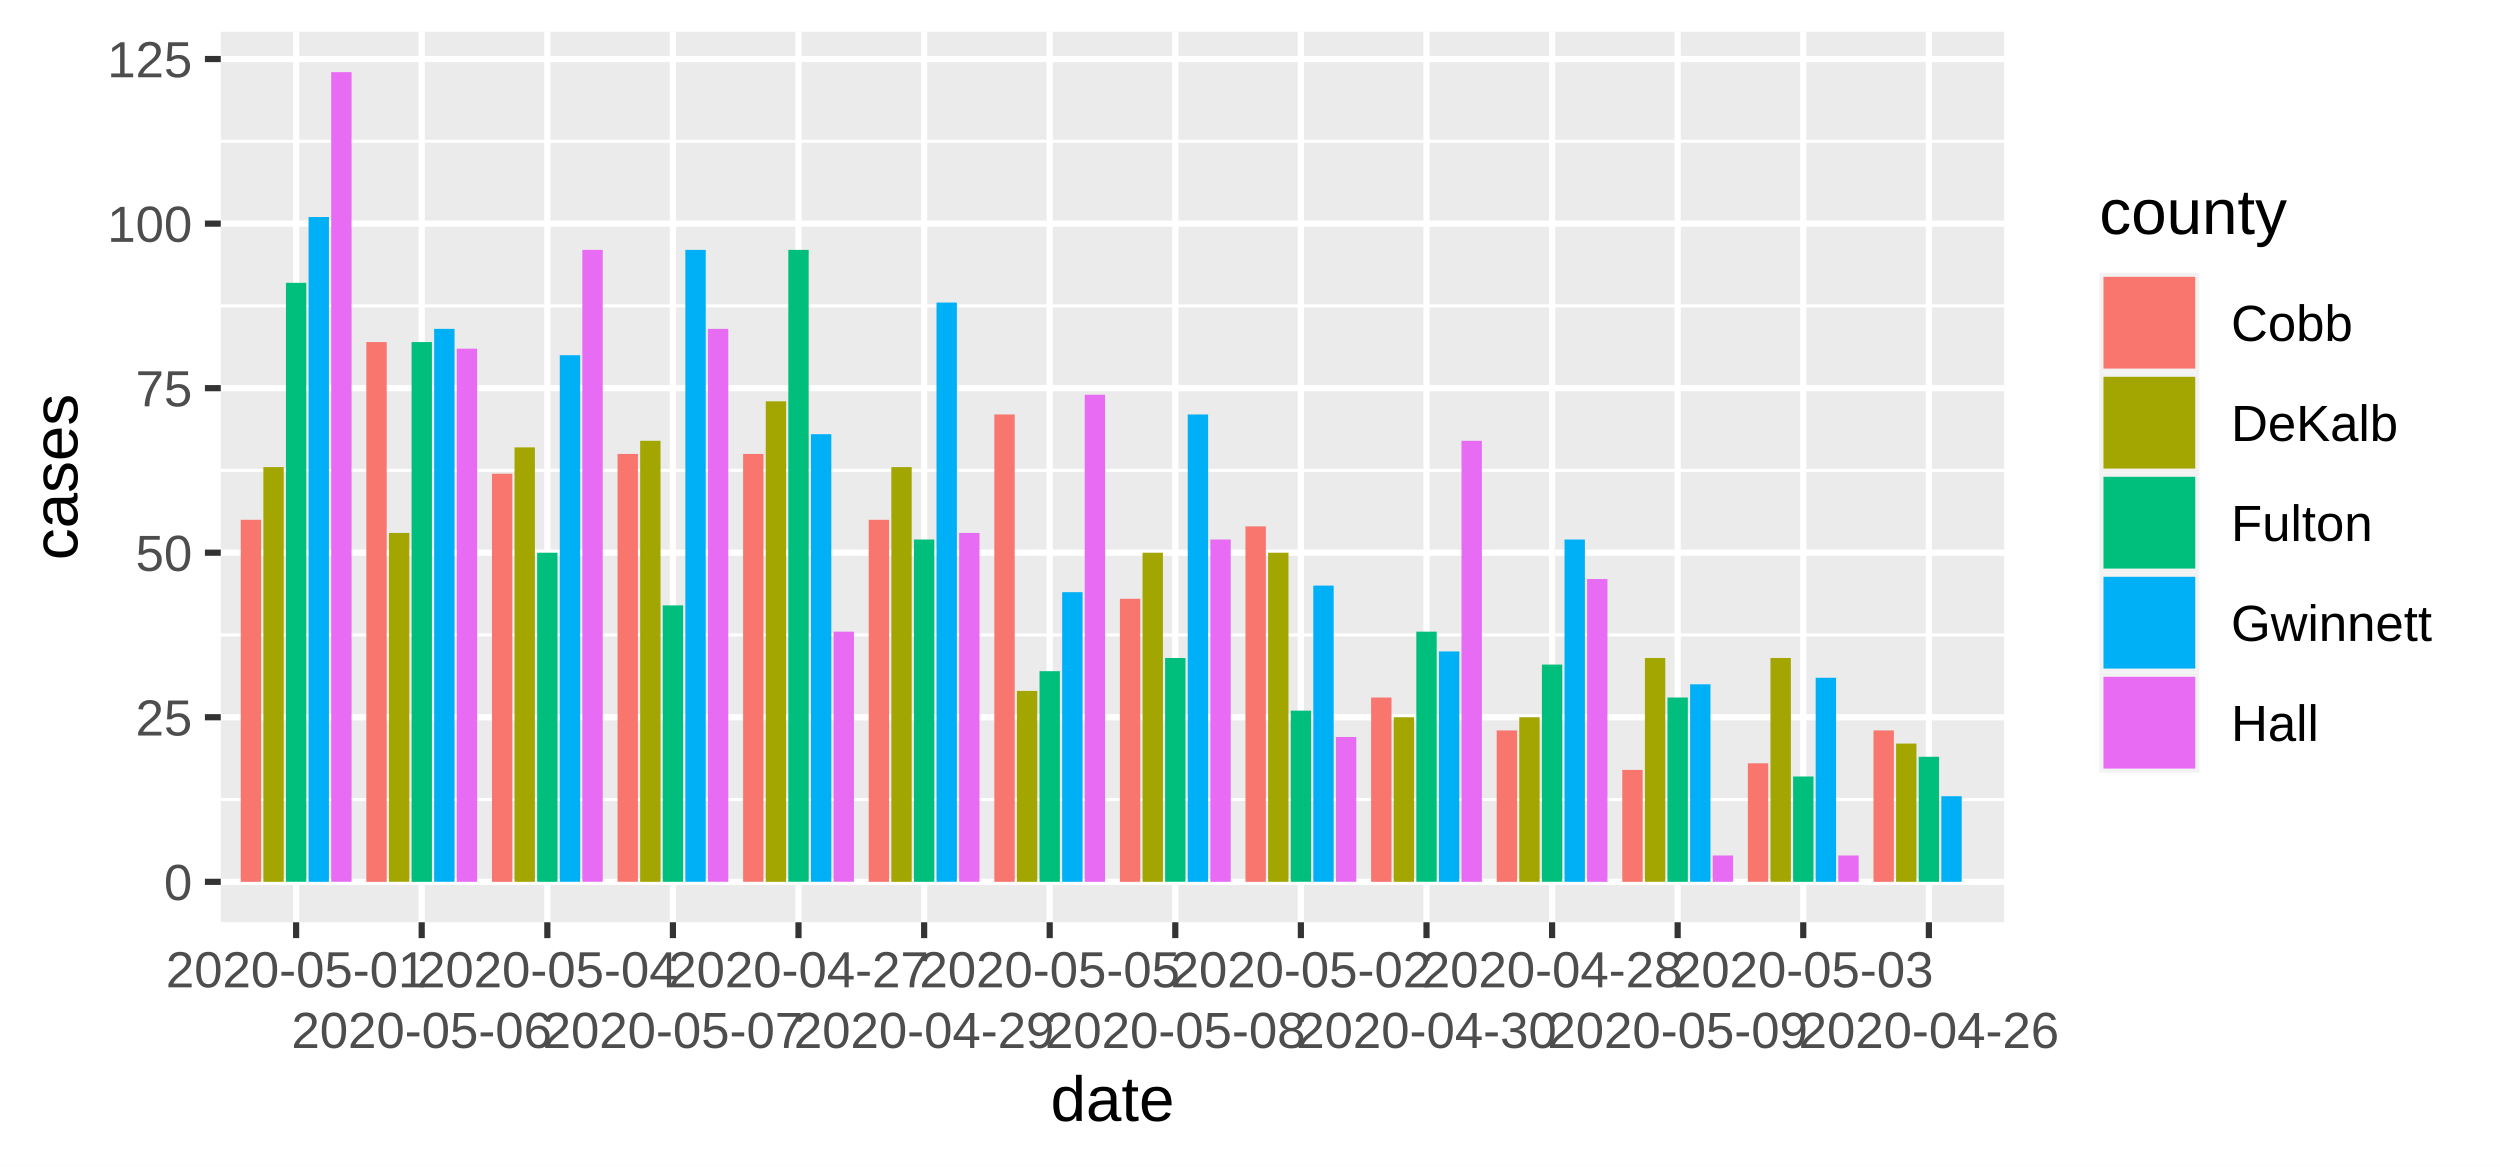
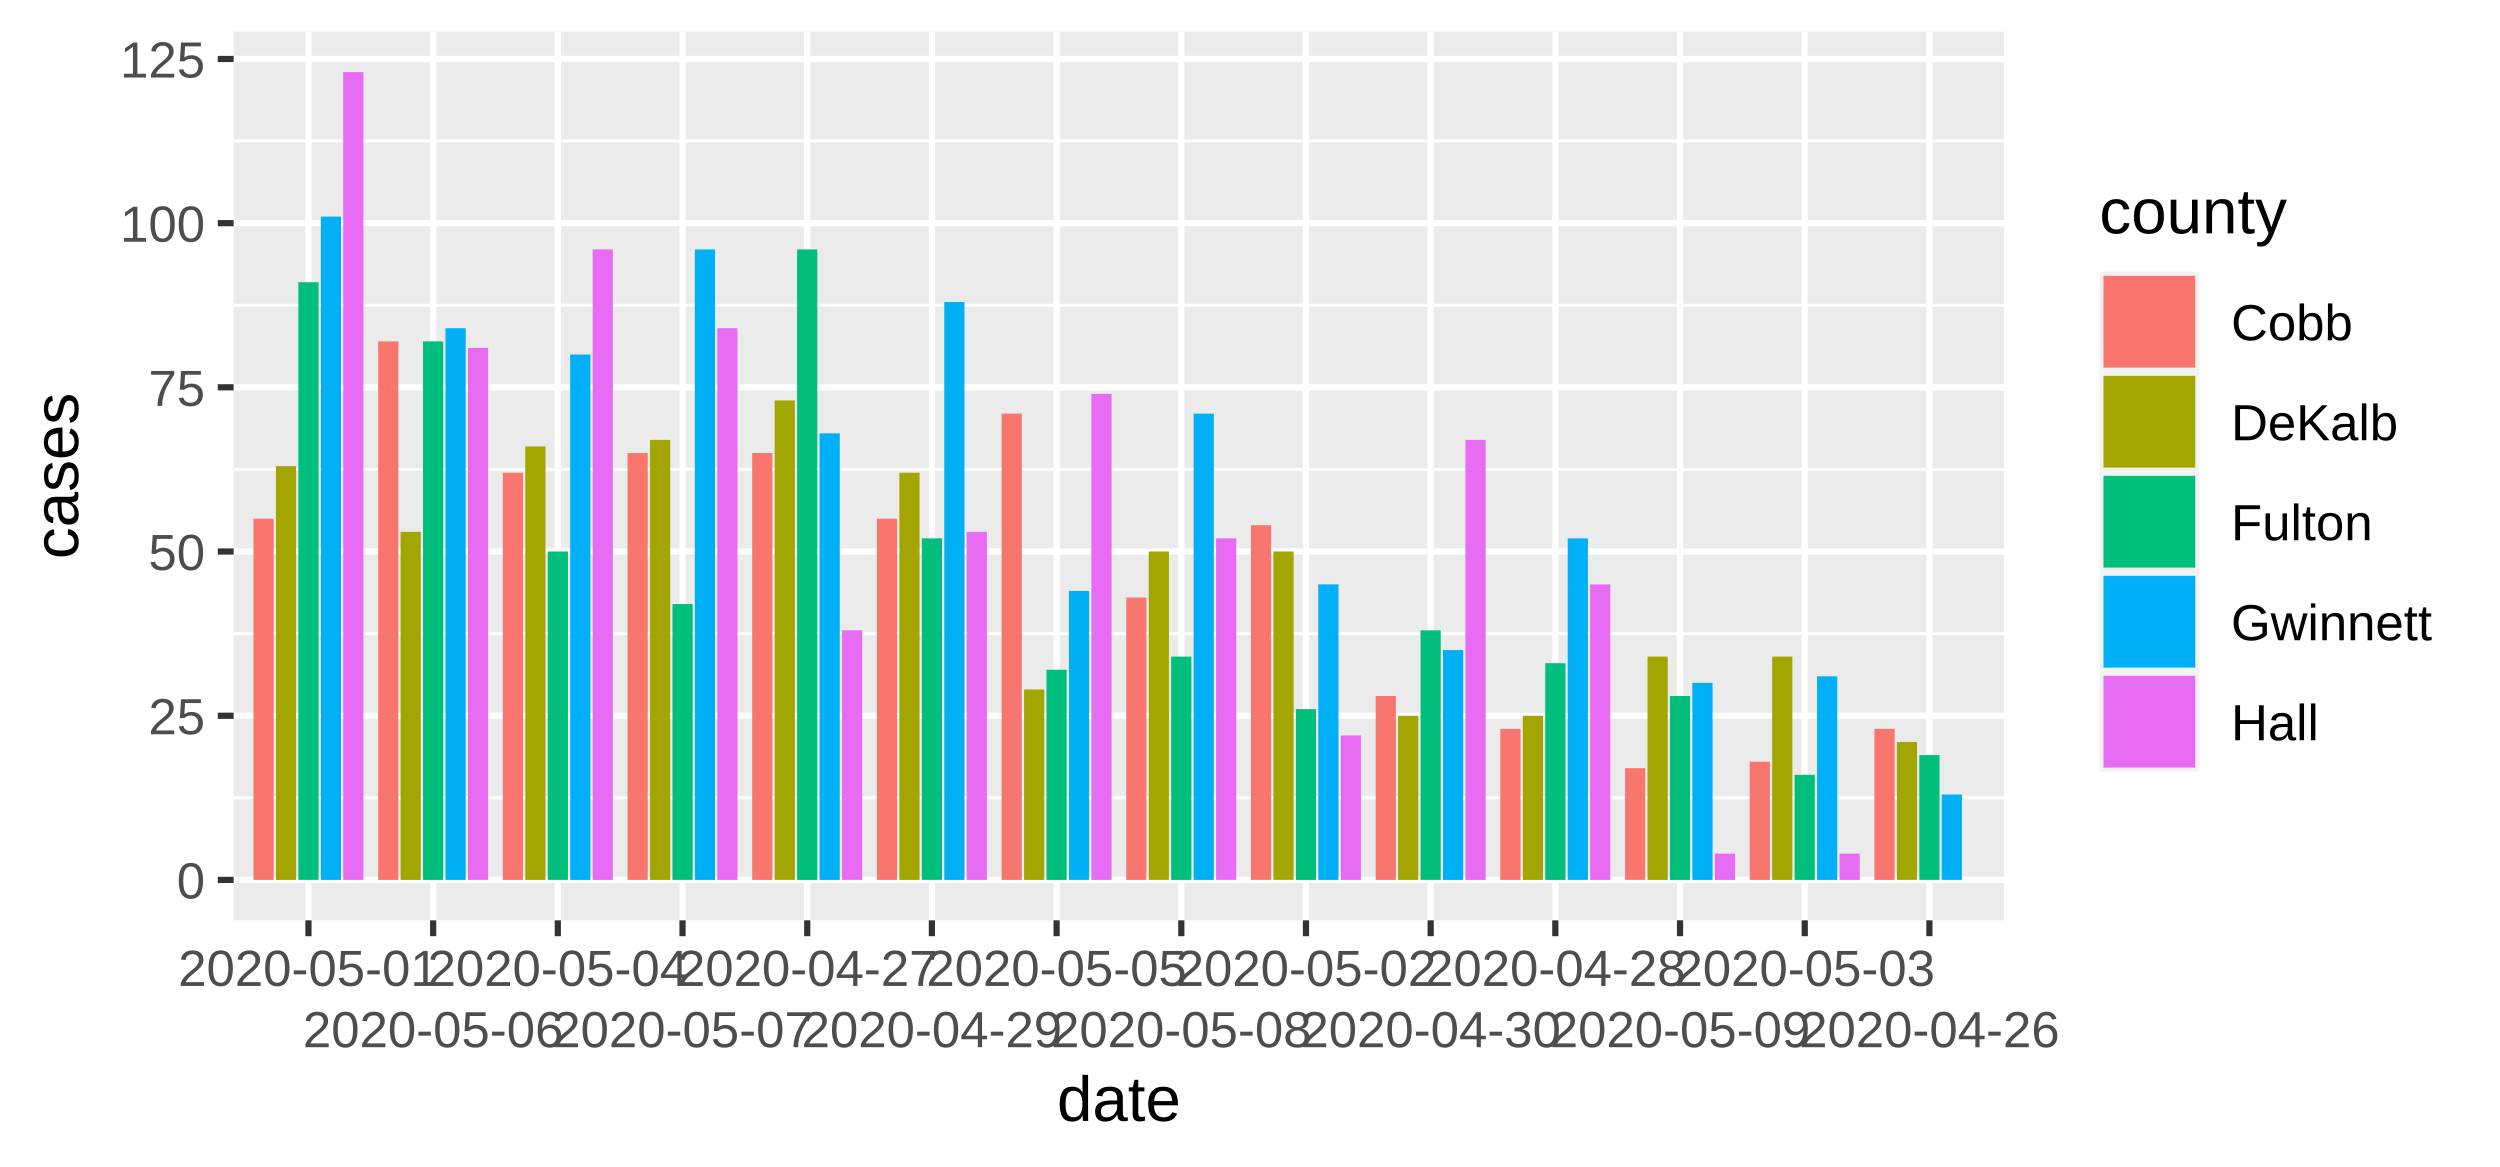
<svg xmlns="http://www.w3.org/2000/svg" class="svglite" width="432.00pt" height="201.60pt" viewBox="0 0 432.00 201.60">
  <defs>
    <style type="text/css">
    .svglite line, .svglite polyline, .svglite polygon, .svglite path, .svglite rect, .svglite circle {
      fill: none;
      stroke: #000000;
      stroke-linecap: round;
      stroke-linejoin: round;
      stroke-miterlimit: 10.00;
    }
    .svglite text {
      white-space: pre;
    }
  </style>
  </defs>
  <rect width="100%" height="100%" style="stroke: none; fill: #FFFFFF;" />
  <defs>
    <clipPath id="cpMC4wMHw0MzIuMDB8MC4wMHwyMDEuNjA=">
      <rect x="0.00" y="0.00" width="432.00" height="201.60" />
    </clipPath>
  </defs>
  <g clip-path="url(#cpMC4wMHw0MzIuMDB8MC4wMHwyMDEuNjA=)">
    <rect x="0.00" y="0.00" width="432.00" height="201.60" style="stroke-width: 1.07; stroke: #FFFFFF; fill: #FFFFFF;" />
  </g>
  <defs>
-     <clipPath id="cpMzguMTV8MzQ2LjMzfDUuNDh8MTU5LjM3">
-       <rect x="38.15" y="5.48" width="308.18" height="153.89" />
+     <clipPath id="cpNDAuMzd8MzQ2LjMzfDUuNDh8MTU5LjAz">
+       <rect x="40.37" y="5.48" width="305.95" height="153.55" />
    </clipPath>
  </defs>
-   <g clip-path="url(#cpMzguMTV8MzQ2LjMzfDUuNDh8MTU5LjM3)">
-     <rect x="38.15" y="5.48" width="308.18" height="153.89" style="stroke-width: 1.07; stroke: none; fill: #EBEBEB;" />
-     <polyline points="38.15,138.16 346.33,138.16 " style="stroke-width: 0.53; stroke: #FFFFFF; stroke-linecap: butt;" />
-     <polyline points="38.15,109.72 346.33,109.72 " style="stroke-width: 0.53; stroke: #FFFFFF; stroke-linecap: butt;" />
-     <polyline points="38.15,81.29 346.33,81.29 " style="stroke-width: 0.53; stroke: #FFFFFF; stroke-linecap: butt;" />
-     <polyline points="38.15,52.85 346.33,52.85 " style="stroke-width: 0.53; stroke: #FFFFFF; stroke-linecap: butt;" />
-     <polyline points="38.15,24.42 346.33,24.42 " style="stroke-width: 0.53; stroke: #FFFFFF; stroke-linecap: butt;" />
-     <polyline points="38.15,152.38 346.33,152.38 " style="stroke-width: 1.07; stroke: #FFFFFF; stroke-linecap: butt;" />
-     <polyline points="38.15,123.94 346.33,123.94 " style="stroke-width: 1.07; stroke: #FFFFFF; stroke-linecap: butt;" />
-     <polyline points="38.15,95.51 346.33,95.51 " style="stroke-width: 1.07; stroke: #FFFFFF; stroke-linecap: butt;" />
-     <polyline points="38.15,67.07 346.33,67.07 " style="stroke-width: 1.07; stroke: #FFFFFF; stroke-linecap: butt;" />
-     <polyline points="38.15,38.64 346.33,38.64 " style="stroke-width: 1.07; stroke: #FFFFFF; stroke-linecap: butt;" />
-     <polyline points="38.15,10.20 346.33,10.20 " style="stroke-width: 1.07; stroke: #FFFFFF; stroke-linecap: butt;" />
-     <polyline points="51.17,159.37 51.17,5.48 " style="stroke-width: 1.07; stroke: #FFFFFF; stroke-linecap: butt;" />
-     <polyline points="72.87,159.37 72.87,5.48 " style="stroke-width: 1.07; stroke: #FFFFFF; stroke-linecap: butt;" />
-     <polyline points="94.58,159.37 94.58,5.48 " style="stroke-width: 1.07; stroke: #FFFFFF; stroke-linecap: butt;" />
-     <polyline points="116.28,159.37 116.28,5.48 " style="stroke-width: 1.07; stroke: #FFFFFF; stroke-linecap: butt;" />
-     <polyline points="137.98,159.37 137.98,5.48 " style="stroke-width: 1.07; stroke: #FFFFFF; stroke-linecap: butt;" />
-     <polyline points="159.69,159.37 159.69,5.48 " style="stroke-width: 1.07; stroke: #FFFFFF; stroke-linecap: butt;" />
-     <polyline points="181.39,159.37 181.39,5.48 " style="stroke-width: 1.07; stroke: #FFFFFF; stroke-linecap: butt;" />
-     <polyline points="203.09,159.37 203.09,5.48 " style="stroke-width: 1.07; stroke: #FFFFFF; stroke-linecap: butt;" />
-     <polyline points="224.79,159.37 224.79,5.48 " style="stroke-width: 1.07; stroke: #FFFFFF; stroke-linecap: butt;" />
-     <polyline points="246.50,159.37 246.50,5.48 " style="stroke-width: 1.07; stroke: #FFFFFF; stroke-linecap: butt;" />
-     <polyline points="268.20,159.37 268.20,5.48 " style="stroke-width: 1.07; stroke: #FFFFFF; stroke-linecap: butt;" />
-     <polyline points="289.90,159.37 289.90,5.48 " style="stroke-width: 1.07; stroke: #FFFFFF; stroke-linecap: butt;" />
-     <polyline points="311.60,159.37 311.60,5.48 " style="stroke-width: 1.07; stroke: #FFFFFF; stroke-linecap: butt;" />
-     <polyline points="333.31,159.37 333.31,5.48 " style="stroke-width: 1.07; stroke: #FFFFFF; stroke-linecap: butt;" />
-     <rect x="41.60" y="89.82" width="3.52" height="62.56" style="stroke-width: 1.07; stroke: none; stroke-linecap: square; stroke-linejoin: miter; fill: #F8766D;" />
-     <rect x="45.51" y="80.72" width="3.52" height="71.66" style="stroke-width: 1.07; stroke: none; stroke-linecap: square; stroke-linejoin: miter; fill: #A3A500;" />
-     <rect x="49.41" y="48.87" width="3.52" height="103.50" style="stroke-width: 1.07; stroke: none; stroke-linecap: square; stroke-linejoin: miter; fill: #00BF7D;" />
-     <rect x="53.32" y="37.50" width="3.52" height="114.88" style="stroke-width: 1.07; stroke: none; stroke-linecap: square; stroke-linejoin: miter; fill: #00B0F6;" />
-     <rect x="57.23" y="12.47" width="3.52" height="139.90" style="stroke-width: 1.07; stroke: none; stroke-linecap: square; stroke-linejoin: miter; fill: #E76BF3;" />
-     <rect x="63.30" y="59.11" width="3.52" height="93.27" style="stroke-width: 1.07; stroke: none; stroke-linecap: square; stroke-linejoin: miter; fill: #F8766D;" />
-     <rect x="67.21" y="92.09" width="3.52" height="60.28" style="stroke-width: 1.07; stroke: none; stroke-linecap: square; stroke-linejoin: miter; fill: #A3A500;" />
-     <rect x="71.12" y="59.11" width="3.52" height="93.27" style="stroke-width: 1.07; stroke: none; stroke-linecap: square; stroke-linejoin: miter; fill: #00BF7D;" />
-     <rect x="75.02" y="56.83" width="3.52" height="95.54" style="stroke-width: 1.07; stroke: none; stroke-linecap: square; stroke-linejoin: miter; fill: #00B0F6;" />
-     <rect x="78.93" y="60.25" width="3.52" height="92.13" style="stroke-width: 1.07; stroke: none; stroke-linecap: square; stroke-linejoin: miter; fill: #E76BF3;" />
-     <rect x="85.01" y="81.86" width="3.52" height="70.52" style="stroke-width: 1.07; stroke: none; stroke-linecap: square; stroke-linejoin: miter; fill: #F8766D;" />
-     <rect x="88.91" y="77.31" width="3.52" height="75.07" style="stroke-width: 1.07; stroke: none; stroke-linecap: square; stroke-linejoin: miter; fill: #A3A500;" />
-     <rect x="92.82" y="95.51" width="3.52" height="56.87" style="stroke-width: 1.07; stroke: none; stroke-linecap: square; stroke-linejoin: miter; fill: #00BF7D;" />
-     <rect x="96.73" y="61.38" width="3.52" height="90.99" style="stroke-width: 1.07; stroke: none; stroke-linecap: square; stroke-linejoin: miter; fill: #00B0F6;" />
-     <rect x="100.63" y="43.18" width="3.52" height="109.19" style="stroke-width: 1.07; stroke: none; stroke-linecap: square; stroke-linejoin: miter; fill: #E76BF3;" />
-     <rect x="106.71" y="78.44" width="3.52" height="73.93" style="stroke-width: 1.07; stroke: none; stroke-linecap: square; stroke-linejoin: miter; fill: #F8766D;" />
-     <rect x="110.62" y="76.17" width="3.52" height="76.21" style="stroke-width: 1.07; stroke: none; stroke-linecap: square; stroke-linejoin: miter; fill: #A3A500;" />
-     <rect x="114.52" y="104.61" width="3.52" height="47.77" style="stroke-width: 1.07; stroke: none; stroke-linecap: square; stroke-linejoin: miter; fill: #00BF7D;" />
-     <rect x="118.43" y="43.18" width="3.52" height="109.19" style="stroke-width: 1.07; stroke: none; stroke-linecap: square; stroke-linejoin: miter; fill: #00B0F6;" />
-     <rect x="122.33" y="56.83" width="3.52" height="95.54" style="stroke-width: 1.07; stroke: none; stroke-linecap: square; stroke-linejoin: miter; fill: #E76BF3;" />
-     <rect x="128.41" y="78.44" width="3.52" height="73.93" style="stroke-width: 1.07; stroke: none; stroke-linecap: square; stroke-linejoin: miter; fill: #F8766D;" />
-     <rect x="132.32" y="69.35" width="3.52" height="83.03" style="stroke-width: 1.07; stroke: none; stroke-linecap: square; stroke-linejoin: miter; fill: #A3A500;" />
-     <rect x="136.22" y="43.18" width="3.52" height="109.19" style="stroke-width: 1.07; stroke: none; stroke-linecap: square; stroke-linejoin: miter; fill: #00BF7D;" />
-     <rect x="140.13" y="75.03" width="3.52" height="77.34" style="stroke-width: 1.07; stroke: none; stroke-linecap: square; stroke-linejoin: miter; fill: #00B0F6;" />
-     <rect x="144.04" y="109.15" width="3.52" height="43.22" style="stroke-width: 1.07; stroke: none; stroke-linecap: square; stroke-linejoin: miter; fill: #E76BF3;" />
-     <rect x="150.11" y="89.82" width="3.52" height="62.56" style="stroke-width: 1.07; stroke: none; stroke-linecap: square; stroke-linejoin: miter; fill: #F8766D;" />
-     <rect x="154.02" y="80.72" width="3.52" height="71.66" style="stroke-width: 1.07; stroke: none; stroke-linecap: square; stroke-linejoin: miter; fill: #A3A500;" />
-     <rect x="157.93" y="93.23" width="3.52" height="59.15" style="stroke-width: 1.07; stroke: none; stroke-linecap: square; stroke-linejoin: miter; fill: #00BF7D;" />
-     <rect x="161.83" y="52.28" width="3.52" height="100.09" style="stroke-width: 1.07; stroke: none; stroke-linecap: square; stroke-linejoin: miter; fill: #00B0F6;" />
-     <rect x="165.74" y="92.09" width="3.52" height="60.28" style="stroke-width: 1.07; stroke: none; stroke-linecap: square; stroke-linejoin: miter; fill: #E76BF3;" />
-     <rect x="171.82" y="71.62" width="3.52" height="80.76" style="stroke-width: 1.07; stroke: none; stroke-linecap: square; stroke-linejoin: miter; fill: #F8766D;" />
-     <rect x="175.72" y="119.39" width="3.52" height="32.99" style="stroke-width: 1.07; stroke: none; stroke-linecap: square; stroke-linejoin: miter; fill: #A3A500;" />
-     <rect x="179.63" y="115.98" width="3.52" height="36.40" style="stroke-width: 1.07; stroke: none; stroke-linecap: square; stroke-linejoin: miter; fill: #00BF7D;" />
-     <rect x="183.54" y="102.33" width="3.52" height="50.05" style="stroke-width: 1.07; stroke: none; stroke-linecap: square; stroke-linejoin: miter; fill: #00B0F6;" />
-     <rect x="187.44" y="68.21" width="3.52" height="84.17" style="stroke-width: 1.07; stroke: none; stroke-linecap: square; stroke-linejoin: miter; fill: #E76BF3;" />
-     <rect x="193.52" y="103.47" width="3.52" height="48.91" style="stroke-width: 1.07; stroke: none; stroke-linecap: square; stroke-linejoin: miter; fill: #F8766D;" />
-     <rect x="197.43" y="95.51" width="3.52" height="56.87" style="stroke-width: 1.07; stroke: none; stroke-linecap: square; stroke-linejoin: miter; fill: #A3A500;" />
-     <rect x="201.33" y="113.70" width="3.52" height="38.67" style="stroke-width: 1.07; stroke: none; stroke-linecap: square; stroke-linejoin: miter; fill: #00BF7D;" />
-     <rect x="205.24" y="71.62" width="3.52" height="80.76" style="stroke-width: 1.07; stroke: none; stroke-linecap: square; stroke-linejoin: miter; fill: #00B0F6;" />
-     <rect x="209.15" y="93.23" width="3.52" height="59.15" style="stroke-width: 1.07; stroke: none; stroke-linecap: square; stroke-linejoin: miter; fill: #E76BF3;" />
-     <rect x="215.22" y="90.96" width="3.52" height="61.42" style="stroke-width: 1.07; stroke: none; stroke-linecap: square; stroke-linejoin: miter; fill: #F8766D;" />
-     <rect x="219.13" y="95.51" width="3.52" height="56.87" style="stroke-width: 1.07; stroke: none; stroke-linecap: square; stroke-linejoin: miter; fill: #A3A500;" />
-     <rect x="223.04" y="122.80" width="3.52" height="29.57" style="stroke-width: 1.07; stroke: none; stroke-linecap: square; stroke-linejoin: miter; fill: #00BF7D;" />
-     <rect x="226.94" y="101.19" width="3.52" height="51.18" style="stroke-width: 1.07; stroke: none; stroke-linecap: square; stroke-linejoin: miter; fill: #00B0F6;" />
-     <rect x="230.85" y="127.35" width="3.52" height="25.02" style="stroke-width: 1.07; stroke: none; stroke-linecap: square; stroke-linejoin: miter; fill: #E76BF3;" />
-     <rect x="236.93" y="120.53" width="3.52" height="31.85" style="stroke-width: 1.07; stroke: none; stroke-linecap: square; stroke-linejoin: miter; fill: #F8766D;" />
-     <rect x="240.83" y="123.94" width="3.52" height="28.44" style="stroke-width: 1.07; stroke: none; stroke-linecap: square; stroke-linejoin: miter; fill: #A3A500;" />
-     <rect x="244.74" y="109.15" width="3.52" height="43.22" style="stroke-width: 1.07; stroke: none; stroke-linecap: square; stroke-linejoin: miter; fill: #00BF7D;" />
-     <rect x="248.65" y="112.57" width="3.52" height="39.81" style="stroke-width: 1.07; stroke: none; stroke-linecap: square; stroke-linejoin: miter; fill: #00B0F6;" />
-     <rect x="252.55" y="76.17" width="3.52" height="76.21" style="stroke-width: 1.07; stroke: none; stroke-linecap: square; stroke-linejoin: miter; fill: #E76BF3;" />
-     <rect x="258.63" y="126.22" width="3.52" height="26.16" style="stroke-width: 1.07; stroke: none; stroke-linecap: square; stroke-linejoin: miter; fill: #F8766D;" />
-     <rect x="262.53" y="123.94" width="3.52" height="28.44" style="stroke-width: 1.07; stroke: none; stroke-linecap: square; stroke-linejoin: miter; fill: #A3A500;" />
-     <rect x="266.44" y="114.84" width="3.52" height="37.53" style="stroke-width: 1.07; stroke: none; stroke-linecap: square; stroke-linejoin: miter; fill: #00BF7D;" />
-     <rect x="270.35" y="93.23" width="3.52" height="59.15" style="stroke-width: 1.07; stroke: none; stroke-linecap: square; stroke-linejoin: miter; fill: #00B0F6;" />
-     <rect x="274.25" y="100.06" width="3.52" height="52.32" style="stroke-width: 1.07; stroke: none; stroke-linecap: square; stroke-linejoin: miter; fill: #E76BF3;" />
-     <rect x="280.33" y="133.04" width="3.52" height="19.34" style="stroke-width: 1.07; stroke: none; stroke-linecap: square; stroke-linejoin: miter; fill: #F8766D;" />
-     <rect x="284.24" y="113.70" width="3.52" height="38.67" style="stroke-width: 1.07; stroke: none; stroke-linecap: square; stroke-linejoin: miter; fill: #A3A500;" />
-     <rect x="288.14" y="120.53" width="3.52" height="31.85" style="stroke-width: 1.07; stroke: none; stroke-linecap: square; stroke-linejoin: miter; fill: #00BF7D;" />
-     <rect x="292.05" y="118.25" width="3.52" height="34.12" style="stroke-width: 1.07; stroke: none; stroke-linecap: square; stroke-linejoin: miter; fill: #00B0F6;" />
-     <rect x="295.96" y="147.83" width="3.52" height="4.55" style="stroke-width: 1.07; stroke: none; stroke-linecap: square; stroke-linejoin: miter; fill: #E76BF3;" />
-     <rect x="302.03" y="131.90" width="3.52" height="20.47" style="stroke-width: 1.07; stroke: none; stroke-linecap: square; stroke-linejoin: miter; fill: #F8766D;" />
-     <rect x="305.94" y="113.70" width="3.52" height="38.67" style="stroke-width: 1.07; stroke: none; stroke-linecap: square; stroke-linejoin: miter; fill: #A3A500;" />
-     <rect x="309.85" y="134.18" width="3.52" height="18.20" style="stroke-width: 1.07; stroke: none; stroke-linecap: square; stroke-linejoin: miter; fill: #00BF7D;" />
-     <rect x="313.75" y="117.12" width="3.52" height="35.26" style="stroke-width: 1.07; stroke: none; stroke-linecap: square; stroke-linejoin: miter; fill: #00B0F6;" />
-     <rect x="317.66" y="147.83" width="3.52" height="4.55" style="stroke-width: 1.07; stroke: none; stroke-linecap: square; stroke-linejoin: miter; fill: #E76BF3;" />
-     <rect x="323.74" y="126.22" width="3.52" height="26.16" style="stroke-width: 1.07; stroke: none; stroke-linecap: square; stroke-linejoin: miter; fill: #F8766D;" />
-     <rect x="327.64" y="128.49" width="3.52" height="23.89" style="stroke-width: 1.07; stroke: none; stroke-linecap: square; stroke-linejoin: miter; fill: #A3A500;" />
-     <rect x="331.55" y="130.77" width="3.52" height="21.61" style="stroke-width: 1.07; stroke: none; stroke-linecap: square; stroke-linejoin: miter; fill: #00BF7D;" />
-     <rect x="335.46" y="137.59" width="3.52" height="14.79" style="stroke-width: 1.07; stroke: none; stroke-linecap: square; stroke-linejoin: miter; fill: #00B0F6;" />
-     <rect x="339.36" y="152.38" width="3.52" height="0.00" style="stroke-width: 1.07; stroke: none; stroke-linecap: square; stroke-linejoin: miter; fill: #E76BF3;" />
+   <g clip-path="url(#cpNDAuMzd8MzQ2LjMzfDUuNDh8MTU5LjAz)">
+     <rect x="40.37" y="5.48" width="305.95" height="153.55" style="stroke-width: 1.07; stroke: none; fill: #EBEBEB;" />
+     <polyline points="40.37,137.86 346.33,137.86 " style="stroke-width: 0.53; stroke: #FFFFFF; stroke-linecap: butt;" />
+     <polyline points="40.37,109.49 346.33,109.49 " style="stroke-width: 0.53; stroke: #FFFFFF; stroke-linecap: butt;" />
+     <polyline points="40.37,81.12 346.33,81.12 " style="stroke-width: 0.53; stroke: #FFFFFF; stroke-linecap: butt;" />
+     <polyline points="40.37,52.75 346.33,52.75 " style="stroke-width: 0.53; stroke: #FFFFFF; stroke-linecap: butt;" />
+     <polyline points="40.37,24.37 346.33,24.37 " style="stroke-width: 0.53; stroke: #FFFFFF; stroke-linecap: butt;" />
+     <polyline points="40.37,152.05 346.33,152.05 " style="stroke-width: 1.07; stroke: #FFFFFF; stroke-linecap: butt;" />
+     <polyline points="40.37,123.68 346.33,123.68 " style="stroke-width: 1.07; stroke: #FFFFFF; stroke-linecap: butt;" />
+     <polyline points="40.37,95.30 346.33,95.30 " style="stroke-width: 1.07; stroke: #FFFFFF; stroke-linecap: butt;" />
+     <polyline points="40.37,66.93 346.33,66.93 " style="stroke-width: 1.07; stroke: #FFFFFF; stroke-linecap: butt;" />
+     <polyline points="40.37,38.56 346.33,38.56 " style="stroke-width: 1.07; stroke: #FFFFFF; stroke-linecap: butt;" />
+     <polyline points="40.37,10.19 346.33,10.19 " style="stroke-width: 1.07; stroke: #FFFFFF; stroke-linecap: butt;" />
+     <polyline points="53.30,159.03 53.30,5.48 " style="stroke-width: 1.07; stroke: #FFFFFF; stroke-linecap: butt;" />
+     <polyline points="74.85,159.03 74.85,5.48 " style="stroke-width: 1.07; stroke: #FFFFFF; stroke-linecap: butt;" />
+     <polyline points="96.39,159.03 96.39,5.48 " style="stroke-width: 1.07; stroke: #FFFFFF; stroke-linecap: butt;" />
+     <polyline points="117.94,159.03 117.94,5.48 " style="stroke-width: 1.07; stroke: #FFFFFF; stroke-linecap: butt;" />
+     <polyline points="139.49,159.03 139.49,5.48 " style="stroke-width: 1.07; stroke: #FFFFFF; stroke-linecap: butt;" />
+     <polyline points="161.03,159.03 161.03,5.48 " style="stroke-width: 1.07; stroke: #FFFFFF; stroke-linecap: butt;" />
+     <polyline points="182.58,159.03 182.58,5.48 " style="stroke-width: 1.07; stroke: #FFFFFF; stroke-linecap: butt;" />
+     <polyline points="204.13,159.03 204.13,5.48 " style="stroke-width: 1.07; stroke: #FFFFFF; stroke-linecap: butt;" />
+     <polyline points="225.67,159.03 225.67,5.48 " style="stroke-width: 1.07; stroke: #FFFFFF; stroke-linecap: butt;" />
+     <polyline points="247.22,159.03 247.22,5.48 " style="stroke-width: 1.07; stroke: #FFFFFF; stroke-linecap: butt;" />
+     <polyline points="268.76,159.03 268.76,5.48 " style="stroke-width: 1.07; stroke: #FFFFFF; stroke-linecap: butt;" />
+     <polyline points="290.31,159.03 290.31,5.48 " style="stroke-width: 1.07; stroke: #FFFFFF; stroke-linecap: butt;" />
+     <polyline points="311.86,159.03 311.86,5.48 " style="stroke-width: 1.07; stroke: #FFFFFF; stroke-linecap: butt;" />
+     <polyline points="333.40,159.03 333.40,5.48 " style="stroke-width: 1.07; stroke: #FFFFFF; stroke-linecap: butt;" />
+     <rect x="43.80" y="89.63" width="3.49" height="62.42" style="stroke-width: 1.07; stroke: none; stroke-linecap: square; stroke-linejoin: miter; fill: #F8766D;" />
+     <rect x="47.68" y="80.55" width="3.49" height="71.50" style="stroke-width: 1.07; stroke: none; stroke-linecap: square; stroke-linejoin: miter; fill: #A3A500;" />
+     <rect x="51.56" y="48.77" width="3.49" height="103.27" style="stroke-width: 1.07; stroke: none; stroke-linecap: square; stroke-linejoin: miter; fill: #00BF7D;" />
+     <rect x="55.44" y="37.43" width="3.49" height="114.62" style="stroke-width: 1.07; stroke: none; stroke-linecap: square; stroke-linejoin: miter; fill: #00B0F6;" />
+     <rect x="59.31" y="12.46" width="3.49" height="139.59" style="stroke-width: 1.07; stroke: none; stroke-linecap: square; stroke-linejoin: miter; fill: #E76BF3;" />
+     <rect x="65.35" y="58.99" width="3.49" height="93.06" style="stroke-width: 1.07; stroke: none; stroke-linecap: square; stroke-linejoin: miter; fill: #F8766D;" />
+     <rect x="69.22" y="91.90" width="3.49" height="60.15" style="stroke-width: 1.07; stroke: none; stroke-linecap: square; stroke-linejoin: miter; fill: #A3A500;" />
+     <rect x="73.10" y="58.99" width="3.49" height="93.06" style="stroke-width: 1.07; stroke: none; stroke-linecap: square; stroke-linejoin: miter; fill: #00BF7D;" />
+     <rect x="76.98" y="56.72" width="3.49" height="95.33" style="stroke-width: 1.07; stroke: none; stroke-linecap: square; stroke-linejoin: miter; fill: #00B0F6;" />
+     <rect x="80.86" y="60.12" width="3.49" height="91.92" style="stroke-width: 1.07; stroke: none; stroke-linecap: square; stroke-linejoin: miter; fill: #E76BF3;" />
+     <rect x="86.89" y="81.69" width="3.49" height="70.36" style="stroke-width: 1.07; stroke: none; stroke-linecap: square; stroke-linejoin: miter; fill: #F8766D;" />
+     <rect x="90.77" y="77.15" width="3.49" height="74.90" style="stroke-width: 1.07; stroke: none; stroke-linecap: square; stroke-linejoin: miter; fill: #A3A500;" />
+     <rect x="94.65" y="95.30" width="3.49" height="56.74" style="stroke-width: 1.07; stroke: none; stroke-linecap: square; stroke-linejoin: miter; fill: #00BF7D;" />
+     <rect x="98.53" y="61.26" width="3.49" height="90.79" style="stroke-width: 1.07; stroke: none; stroke-linecap: square; stroke-linejoin: miter; fill: #00B0F6;" />
+     <rect x="102.41" y="43.10" width="3.49" height="108.95" style="stroke-width: 1.07; stroke: none; stroke-linecap: square; stroke-linejoin: miter; fill: #E76BF3;" />
+     <rect x="108.44" y="78.28" width="3.49" height="73.77" style="stroke-width: 1.07; stroke: none; stroke-linecap: square; stroke-linejoin: miter; fill: #F8766D;" />
+     <rect x="112.32" y="76.01" width="3.49" height="76.04" style="stroke-width: 1.07; stroke: none; stroke-linecap: square; stroke-linejoin: miter; fill: #A3A500;" />
+     <rect x="116.20" y="104.38" width="3.49" height="47.66" style="stroke-width: 1.07; stroke: none; stroke-linecap: square; stroke-linejoin: miter; fill: #00BF7D;" />
+     <rect x="120.07" y="43.10" width="3.49" height="108.95" style="stroke-width: 1.07; stroke: none; stroke-linecap: square; stroke-linejoin: miter; fill: #00B0F6;" />
+     <rect x="123.95" y="56.72" width="3.49" height="95.33" style="stroke-width: 1.07; stroke: none; stroke-linecap: square; stroke-linejoin: miter; fill: #E76BF3;" />
+     <rect x="129.98" y="78.28" width="3.49" height="73.77" style="stroke-width: 1.07; stroke: none; stroke-linecap: square; stroke-linejoin: miter; fill: #F8766D;" />
+     <rect x="133.86" y="69.20" width="3.49" height="82.84" style="stroke-width: 1.07; stroke: none; stroke-linecap: square; stroke-linejoin: miter; fill: #A3A500;" />
+     <rect x="137.74" y="43.10" width="3.49" height="108.95" style="stroke-width: 1.07; stroke: none; stroke-linecap: square; stroke-linejoin: miter; fill: #00BF7D;" />
+     <rect x="141.62" y="74.88" width="3.49" height="77.17" style="stroke-width: 1.07; stroke: none; stroke-linecap: square; stroke-linejoin: miter; fill: #00B0F6;" />
+     <rect x="145.50" y="108.92" width="3.49" height="43.12" style="stroke-width: 1.07; stroke: none; stroke-linecap: square; stroke-linejoin: miter; fill: #E76BF3;" />
+     <rect x="151.53" y="89.63" width="3.49" height="62.42" style="stroke-width: 1.07; stroke: none; stroke-linecap: square; stroke-linejoin: miter; fill: #F8766D;" />
+     <rect x="155.41" y="81.69" width="3.49" height="70.36" style="stroke-width: 1.07; stroke: none; stroke-linecap: square; stroke-linejoin: miter; fill: #A3A500;" />
+     <rect x="159.29" y="93.03" width="3.49" height="59.01" style="stroke-width: 1.07; stroke: none; stroke-linecap: square; stroke-linejoin: miter; fill: #00BF7D;" />
+     <rect x="163.17" y="52.18" width="3.49" height="99.87" style="stroke-width: 1.07; stroke: none; stroke-linecap: square; stroke-linejoin: miter; fill: #00B0F6;" />
+     <rect x="167.04" y="91.90" width="3.49" height="60.15" style="stroke-width: 1.07; stroke: none; stroke-linecap: square; stroke-linejoin: miter; fill: #E76BF3;" />
+     <rect x="173.08" y="71.47" width="3.49" height="80.58" style="stroke-width: 1.07; stroke: none; stroke-linecap: square; stroke-linejoin: miter; fill: #F8766D;" />
+     <rect x="176.96" y="119.14" width="3.49" height="32.91" style="stroke-width: 1.07; stroke: none; stroke-linecap: square; stroke-linejoin: miter; fill: #A3A500;" />
+     <rect x="180.83" y="115.73" width="3.49" height="36.32" style="stroke-width: 1.07; stroke: none; stroke-linecap: square; stroke-linejoin: miter; fill: #00BF7D;" />
+     <rect x="184.71" y="102.11" width="3.49" height="49.93" style="stroke-width: 1.07; stroke: none; stroke-linecap: square; stroke-linejoin: miter; fill: #00B0F6;" />
+     <rect x="188.59" y="68.07" width="3.49" height="83.98" style="stroke-width: 1.07; stroke: none; stroke-linecap: square; stroke-linejoin: miter; fill: #E76BF3;" />
+     <rect x="194.62" y="103.25" width="3.49" height="48.80" style="stroke-width: 1.07; stroke: none; stroke-linecap: square; stroke-linejoin: miter; fill: #F8766D;" />
+     <rect x="198.50" y="95.30" width="3.49" height="56.74" style="stroke-width: 1.07; stroke: none; stroke-linecap: square; stroke-linejoin: miter; fill: #A3A500;" />
+     <rect x="202.38" y="113.46" width="3.49" height="38.59" style="stroke-width: 1.07; stroke: none; stroke-linecap: square; stroke-linejoin: miter; fill: #00BF7D;" />
+     <rect x="206.26" y="71.47" width="3.49" height="80.58" style="stroke-width: 1.07; stroke: none; stroke-linecap: square; stroke-linejoin: miter; fill: #00B0F6;" />
+     <rect x="210.14" y="93.03" width="3.49" height="59.01" style="stroke-width: 1.07; stroke: none; stroke-linecap: square; stroke-linejoin: miter; fill: #E76BF3;" />
+     <rect x="216.17" y="90.76" width="3.49" height="61.28" style="stroke-width: 1.07; stroke: none; stroke-linecap: square; stroke-linejoin: miter; fill: #F8766D;" />
+     <rect x="220.05" y="95.30" width="3.49" height="56.74" style="stroke-width: 1.07; stroke: none; stroke-linecap: square; stroke-linejoin: miter; fill: #A3A500;" />
+     <rect x="223.93" y="122.54" width="3.49" height="29.51" style="stroke-width: 1.07; stroke: none; stroke-linecap: square; stroke-linejoin: miter; fill: #00BF7D;" />
+     <rect x="227.80" y="100.98" width="3.49" height="51.07" style="stroke-width: 1.07; stroke: none; stroke-linecap: square; stroke-linejoin: miter; fill: #00B0F6;" />
+     <rect x="231.68" y="127.08" width="3.49" height="24.97" style="stroke-width: 1.07; stroke: none; stroke-linecap: square; stroke-linejoin: miter; fill: #E76BF3;" />
+     <rect x="237.72" y="120.27" width="3.49" height="31.78" style="stroke-width: 1.07; stroke: none; stroke-linecap: square; stroke-linejoin: miter; fill: #F8766D;" />
+     <rect x="241.59" y="123.68" width="3.49" height="28.37" style="stroke-width: 1.07; stroke: none; stroke-linecap: square; stroke-linejoin: miter; fill: #A3A500;" />
+     <rect x="245.47" y="108.92" width="3.49" height="43.12" style="stroke-width: 1.07; stroke: none; stroke-linecap: square; stroke-linejoin: miter; fill: #00BF7D;" />
+     <rect x="249.35" y="112.33" width="3.49" height="39.72" style="stroke-width: 1.07; stroke: none; stroke-linecap: square; stroke-linejoin: miter; fill: #00B0F6;" />
+     <rect x="253.23" y="76.01" width="3.49" height="76.04" style="stroke-width: 1.07; stroke: none; stroke-linecap: square; stroke-linejoin: miter; fill: #E76BF3;" />
+     <rect x="259.26" y="125.95" width="3.49" height="26.10" style="stroke-width: 1.07; stroke: none; stroke-linecap: square; stroke-linejoin: miter; fill: #F8766D;" />
+     <rect x="263.14" y="123.68" width="3.49" height="28.37" style="stroke-width: 1.07; stroke: none; stroke-linecap: square; stroke-linejoin: miter; fill: #A3A500;" />
+     <rect x="267.02" y="114.60" width="3.49" height="37.45" style="stroke-width: 1.07; stroke: none; stroke-linecap: square; stroke-linejoin: miter; fill: #00BF7D;" />
+     <rect x="270.90" y="93.03" width="3.49" height="59.01" style="stroke-width: 1.07; stroke: none; stroke-linecap: square; stroke-linejoin: miter; fill: #00B0F6;" />
+     <rect x="274.77" y="100.98" width="3.49" height="51.07" style="stroke-width: 1.07; stroke: none; stroke-linecap: square; stroke-linejoin: miter; fill: #E76BF3;" />
+     <rect x="280.81" y="132.75" width="3.49" height="19.29" style="stroke-width: 1.07; stroke: none; stroke-linecap: square; stroke-linejoin: miter; fill: #F8766D;" />
+     <rect x="284.69" y="113.46" width="3.49" height="38.59" style="stroke-width: 1.07; stroke: none; stroke-linecap: square; stroke-linejoin: miter; fill: #A3A500;" />
+     <rect x="288.56" y="120.27" width="3.49" height="31.78" style="stroke-width: 1.07; stroke: none; stroke-linecap: square; stroke-linejoin: miter; fill: #00BF7D;" />
+     <rect x="292.44" y="118.00" width="3.49" height="34.05" style="stroke-width: 1.07; stroke: none; stroke-linecap: square; stroke-linejoin: miter; fill: #00B0F6;" />
+     <rect x="296.32" y="147.51" width="3.49" height="4.54" style="stroke-width: 1.07; stroke: none; stroke-linecap: square; stroke-linejoin: miter; fill: #E76BF3;" />
+     <rect x="302.35" y="131.62" width="3.49" height="20.43" style="stroke-width: 1.07; stroke: none; stroke-linecap: square; stroke-linejoin: miter; fill: #F8766D;" />
+     <rect x="306.23" y="113.46" width="3.49" height="38.59" style="stroke-width: 1.07; stroke: none; stroke-linecap: square; stroke-linejoin: miter; fill: #A3A500;" />
+     <rect x="310.11" y="133.89" width="3.49" height="18.16" style="stroke-width: 1.07; stroke: none; stroke-linecap: square; stroke-linejoin: miter; fill: #00BF7D;" />
+     <rect x="313.99" y="116.87" width="3.49" height="35.18" style="stroke-width: 1.07; stroke: none; stroke-linecap: square; stroke-linejoin: miter; fill: #00B0F6;" />
+     <rect x="317.87" y="147.51" width="3.49" height="4.54" style="stroke-width: 1.07; stroke: none; stroke-linecap: square; stroke-linejoin: miter; fill: #E76BF3;" />
+     <rect x="323.90" y="125.95" width="3.49" height="26.10" style="stroke-width: 1.07; stroke: none; stroke-linecap: square; stroke-linejoin: miter; fill: #F8766D;" />
+     <rect x="327.78" y="128.21" width="3.49" height="23.83" style="stroke-width: 1.07; stroke: none; stroke-linecap: square; stroke-linejoin: miter; fill: #A3A500;" />
+     <rect x="331.66" y="130.48" width="3.49" height="21.56" style="stroke-width: 1.07; stroke: none; stroke-linecap: square; stroke-linejoin: miter; fill: #00BF7D;" />
+     <rect x="335.53" y="137.29" width="3.49" height="14.75" style="stroke-width: 1.07; stroke: none; stroke-linecap: square; stroke-linejoin: miter; fill: #00B0F6;" />
+     <rect x="339.41" y="152.05" width="3.49" height="0.00" style="stroke-width: 1.07; stroke: none; stroke-linecap: square; stroke-linejoin: miter; fill: #E76BF3;" />
  </g>
  <g clip-path="url(#cpMC4wMHw0MzIuMDB8MC4wMHwyMDEuNjA=)">
-     <text x="33.22" y="155.53" text-anchor="end" style="font-size: 8.80px;fill: #4D4D4D; font-family: &quot;Arial&quot;;" textLength="4.90px" lengthAdjust="spacingAndGlyphs">0</text>
-     <text x="33.22" y="127.10" text-anchor="end" style="font-size: 8.80px;fill: #4D4D4D; font-family: &quot;Arial&quot;;" textLength="9.79px" lengthAdjust="spacingAndGlyphs">25</text>
-     <text x="33.22" y="98.66" text-anchor="end" style="font-size: 8.80px;fill: #4D4D4D; font-family: &quot;Arial&quot;;" textLength="9.79px" lengthAdjust="spacingAndGlyphs">50</text>
-     <text x="33.22" y="70.22" text-anchor="end" style="font-size: 8.80px;fill: #4D4D4D; font-family: &quot;Arial&quot;;" textLength="9.79px" lengthAdjust="spacingAndGlyphs">75</text>
-     <text x="33.22" y="41.79" text-anchor="end" style="font-size: 8.80px;fill: #4D4D4D; font-family: &quot;Arial&quot;;" textLength="14.69px" lengthAdjust="spacingAndGlyphs">100</text>
-     <text x="33.22" y="13.35" text-anchor="end" style="font-size: 8.80px;fill: #4D4D4D; font-family: &quot;Arial&quot;;" textLength="14.69px" lengthAdjust="spacingAndGlyphs">125</text>
-     <polyline points="35.41,152.38 38.15,152.38 " style="stroke-width: 1.07; stroke: #333333; stroke-linecap: butt;" />
-     <polyline points="35.41,123.94 38.15,123.94 " style="stroke-width: 1.07; stroke: #333333; stroke-linecap: butt;" />
-     <polyline points="35.41,95.51 38.15,95.51 " style="stroke-width: 1.07; stroke: #333333; stroke-linecap: butt;" />
-     <polyline points="35.41,67.07 38.15,67.07 " style="stroke-width: 1.07; stroke: #333333; stroke-linecap: butt;" />
-     <polyline points="35.41,38.64 38.15,38.64 " style="stroke-width: 1.07; stroke: #333333; stroke-linecap: butt;" />
-     <polyline points="35.41,10.20 38.15,10.20 " style="stroke-width: 1.07; stroke: #333333; stroke-linecap: butt;" />
-     <polyline points="51.17,162.11 51.17,159.37 " style="stroke-width: 1.07; stroke: #333333; stroke-linecap: butt;" />
-     <polyline points="72.87,162.11 72.87,159.37 " style="stroke-width: 1.07; stroke: #333333; stroke-linecap: butt;" />
-     <polyline points="94.58,162.11 94.58,159.37 " style="stroke-width: 1.07; stroke: #333333; stroke-linecap: butt;" />
-     <polyline points="116.28,162.11 116.28,159.37 " style="stroke-width: 1.07; stroke: #333333; stroke-linecap: butt;" />
-     <polyline points="137.98,162.11 137.98,159.37 " style="stroke-width: 1.07; stroke: #333333; stroke-linecap: butt;" />
-     <polyline points="159.69,162.11 159.69,159.37 " style="stroke-width: 1.07; stroke: #333333; stroke-linecap: butt;" />
-     <polyline points="181.39,162.11 181.39,159.37 " style="stroke-width: 1.07; stroke: #333333; stroke-linecap: butt;" />
-     <polyline points="203.09,162.11 203.09,159.37 " style="stroke-width: 1.07; stroke: #333333; stroke-linecap: butt;" />
-     <polyline points="224.79,162.11 224.79,159.37 " style="stroke-width: 1.07; stroke: #333333; stroke-linecap: butt;" />
-     <polyline points="246.50,162.11 246.50,159.37 " style="stroke-width: 1.07; stroke: #333333; stroke-linecap: butt;" />
-     <polyline points="268.20,162.11 268.20,159.37 " style="stroke-width: 1.07; stroke: #333333; stroke-linecap: butt;" />
-     <polyline points="289.90,162.11 289.90,159.37 " style="stroke-width: 1.07; stroke: #333333; stroke-linecap: butt;" />
-     <polyline points="311.60,162.11 311.60,159.37 " style="stroke-width: 1.07; stroke: #333333; stroke-linecap: butt;" />
-     <polyline points="333.31,162.11 333.31,159.37 " style="stroke-width: 1.07; stroke: #333333; stroke-linecap: butt;" />
-     <text x="51.17" y="170.61" text-anchor="middle" style="font-size: 8.80px;fill: #4D4D4D; font-family: &quot;Arial&quot;;" textLength="45.03px" lengthAdjust="spacingAndGlyphs">2020-05-01</text>
-     <text x="94.58" y="170.61" text-anchor="middle" style="font-size: 8.80px;fill: #4D4D4D; font-family: &quot;Arial&quot;;" textLength="45.03px" lengthAdjust="spacingAndGlyphs">2020-05-04</text>
-     <text x="137.98" y="170.61" text-anchor="middle" style="font-size: 8.80px;fill: #4D4D4D; font-family: &quot;Arial&quot;;" textLength="45.03px" lengthAdjust="spacingAndGlyphs">2020-04-27</text>
-     <text x="181.39" y="170.61" text-anchor="middle" style="font-size: 8.80px;fill: #4D4D4D; font-family: &quot;Arial&quot;;" textLength="45.03px" lengthAdjust="spacingAndGlyphs">2020-05-05</text>
-     <text x="224.79" y="170.61" text-anchor="middle" style="font-size: 8.80px;fill: #4D4D4D; font-family: &quot;Arial&quot;;" textLength="45.03px" lengthAdjust="spacingAndGlyphs">2020-05-02</text>
-     <text x="268.20" y="170.61" text-anchor="middle" style="font-size: 8.80px;fill: #4D4D4D; font-family: &quot;Arial&quot;;" textLength="45.03px" lengthAdjust="spacingAndGlyphs">2020-04-28</text>
-     <text x="311.60" y="170.61" text-anchor="middle" style="font-size: 8.80px;fill: #4D4D4D; font-family: &quot;Arial&quot;;" textLength="45.03px" lengthAdjust="spacingAndGlyphs">2020-05-03</text>
-     <text x="72.87" y="181.09" text-anchor="middle" style="font-size: 8.80px;fill: #4D4D4D; font-family: &quot;Arial&quot;;" textLength="45.03px" lengthAdjust="spacingAndGlyphs">2020-05-06</text>
-     <text x="116.28" y="181.09" text-anchor="middle" style="font-size: 8.80px;fill: #4D4D4D; font-family: &quot;Arial&quot;;" textLength="45.03px" lengthAdjust="spacingAndGlyphs">2020-05-07</text>
-     <text x="159.69" y="181.09" text-anchor="middle" style="font-size: 8.80px;fill: #4D4D4D; font-family: &quot;Arial&quot;;" textLength="45.03px" lengthAdjust="spacingAndGlyphs">2020-04-29</text>
-     <text x="203.09" y="181.09" text-anchor="middle" style="font-size: 8.80px;fill: #4D4D4D; font-family: &quot;Arial&quot;;" textLength="45.03px" lengthAdjust="spacingAndGlyphs">2020-05-08</text>
-     <text x="246.50" y="181.09" text-anchor="middle" style="font-size: 8.80px;fill: #4D4D4D; font-family: &quot;Arial&quot;;" textLength="45.03px" lengthAdjust="spacingAndGlyphs">2020-04-30</text>
-     <text x="289.90" y="181.09" text-anchor="middle" style="font-size: 8.80px;fill: #4D4D4D; font-family: &quot;Arial&quot;;" textLength="45.03px" lengthAdjust="spacingAndGlyphs">2020-05-09</text>
-     <text x="333.31" y="181.09" text-anchor="middle" style="font-size: 8.80px;fill: #4D4D4D; font-family: &quot;Arial&quot;;" textLength="45.03px" lengthAdjust="spacingAndGlyphs">2020-04-26</text>
-     <text x="192.24" y="193.70" text-anchor="middle" style="font-size: 11.00px; font-family: &quot;Arial&quot;;" textLength="21.41px" lengthAdjust="spacingAndGlyphs">date</text>
-     <text transform="translate(13.37,82.43) rotate(-90)" text-anchor="middle" style="font-size: 11.00px; font-family: &quot;Arial&quot;;" textLength="28.74px" lengthAdjust="spacingAndGlyphs">cases</text>
-     <rect x="357.29" y="25.85" width="69.23" height="113.16" style="stroke-width: 1.07; stroke: none; fill: #FFFFFF;" />
-     <text x="362.77" y="40.43" style="font-size: 11.00px; font-family: &quot;Arial&quot;;" textLength="32.41px" lengthAdjust="spacingAndGlyphs">county</text>
-     <rect x="362.77" y="47.12" width="17.28" height="17.28" style="stroke-width: 1.07; stroke: none; fill: #F2F2F2;" />
-     <rect x="363.48" y="47.83" width="15.86" height="15.86" style="stroke-width: 1.07; stroke: none; stroke-linecap: square; stroke-linejoin: miter; fill: #F8766D;" />
-     <rect x="362.77" y="64.40" width="17.28" height="17.28" style="stroke-width: 1.07; stroke: none; fill: #F2F2F2;" />
-     <rect x="363.48" y="65.11" width="15.86" height="15.86" style="stroke-width: 1.07; stroke: none; stroke-linecap: square; stroke-linejoin: miter; fill: #A3A500;" />
-     <rect x="362.77" y="81.68" width="17.28" height="17.28" style="stroke-width: 1.07; stroke: none; fill: #F2F2F2;" />
-     <rect x="363.48" y="82.39" width="15.86" height="15.86" style="stroke-width: 1.07; stroke: none; stroke-linecap: square; stroke-linejoin: miter; fill: #00BF7D;" />
-     <rect x="362.77" y="98.96" width="17.28" height="17.28" style="stroke-width: 1.07; stroke: none; fill: #F2F2F2;" />
-     <rect x="363.48" y="99.67" width="15.86" height="15.86" style="stroke-width: 1.07; stroke: none; stroke-linecap: square; stroke-linejoin: miter; fill: #00B0F6;" />
-     <rect x="362.77" y="116.24" width="17.28" height="17.28" style="stroke-width: 1.07; stroke: none; fill: #F2F2F2;" />
-     <rect x="363.48" y="116.95" width="15.86" height="15.86" style="stroke-width: 1.07; stroke: none; stroke-linecap: square; stroke-linejoin: miter; fill: #E76BF3;" />
-     <text x="385.53" y="58.92" style="font-size: 8.80px; font-family: &quot;Arial&quot;;" textLength="21.04px" lengthAdjust="spacingAndGlyphs">Cobb</text>
-     <text x="385.53" y="76.20" style="font-size: 8.80px; font-family: &quot;Arial&quot;;" textLength="28.86px" lengthAdjust="spacingAndGlyphs">DeKalb</text>
-     <text x="385.53" y="93.48" style="font-size: 8.80px; font-family: &quot;Arial&quot;;" textLength="24.45px" lengthAdjust="spacingAndGlyphs">Fulton</text>
-     <text x="385.53" y="110.76" style="font-size: 8.80px; font-family: &quot;Arial&quot;;" textLength="34.71px" lengthAdjust="spacingAndGlyphs">Gwinnett</text>
-     <text x="385.53" y="128.04" style="font-size: 8.80px; font-family: &quot;Arial&quot;;" textLength="15.15px" lengthAdjust="spacingAndGlyphs">Hall</text>
+     <text x="35.44" y="155.25" text-anchor="end" style="font-size: 8.80px;fill: #4D4D4D; font-family: &quot;Arimo&quot;;" textLength="5.59px" lengthAdjust="spacingAndGlyphs">0</text>
+     <text x="35.44" y="126.88" text-anchor="end" style="font-size: 8.80px;fill: #4D4D4D; font-family: &quot;Arimo&quot;;" textLength="11.19px" lengthAdjust="spacingAndGlyphs">25</text>
+     <text x="35.44" y="98.51" text-anchor="end" style="font-size: 8.80px;fill: #4D4D4D; font-family: &quot;Arimo&quot;;" textLength="11.19px" lengthAdjust="spacingAndGlyphs">50</text>
+     <text x="35.44" y="70.14" text-anchor="end" style="font-size: 8.80px;fill: #4D4D4D; font-family: &quot;Arimo&quot;;" textLength="11.19px" lengthAdjust="spacingAndGlyphs">75</text>
+     <text x="35.44" y="41.77" text-anchor="end" style="font-size: 8.80px;fill: #4D4D4D; font-family: &quot;Arimo&quot;;" textLength="16.78px" lengthAdjust="spacingAndGlyphs">100</text>
+     <text x="35.44" y="13.40" text-anchor="end" style="font-size: 8.80px;fill: #4D4D4D; font-family: &quot;Arimo&quot;;" textLength="16.78px" lengthAdjust="spacingAndGlyphs">125</text>
+     <polyline points="37.63,152.05 40.37,152.05 " style="stroke-width: 1.07; stroke: #333333; stroke-linecap: butt;" />
+     <polyline points="37.63,123.68 40.37,123.68 " style="stroke-width: 1.07; stroke: #333333; stroke-linecap: butt;" />
+     <polyline points="37.63,95.30 40.37,95.30 " style="stroke-width: 1.07; stroke: #333333; stroke-linecap: butt;" />
+     <polyline points="37.63,66.93 40.37,66.93 " style="stroke-width: 1.07; stroke: #333333; stroke-linecap: butt;" />
+     <polyline points="37.63,38.56 40.37,38.56 " style="stroke-width: 1.07; stroke: #333333; stroke-linecap: butt;" />
+     <polyline points="37.63,10.19 40.37,10.19 " style="stroke-width: 1.07; stroke: #333333; stroke-linecap: butt;" />
+     <polyline points="53.30,161.77 53.30,159.03 " style="stroke-width: 1.07; stroke: #333333; stroke-linecap: butt;" />
+     <polyline points="74.85,161.77 74.85,159.03 " style="stroke-width: 1.07; stroke: #333333; stroke-linecap: butt;" />
+     <polyline points="96.39,161.77 96.39,159.03 " style="stroke-width: 1.07; stroke: #333333; stroke-linecap: butt;" />
+     <polyline points="117.94,161.77 117.94,159.03 " style="stroke-width: 1.07; stroke: #333333; stroke-linecap: butt;" />
+     <polyline points="139.49,161.77 139.49,159.03 " style="stroke-width: 1.07; stroke: #333333; stroke-linecap: butt;" />
+     <polyline points="161.03,161.77 161.03,159.03 " style="stroke-width: 1.07; stroke: #333333; stroke-linecap: butt;" />
+     <polyline points="182.58,161.77 182.58,159.03 " style="stroke-width: 1.07; stroke: #333333; stroke-linecap: butt;" />
+     <polyline points="204.13,161.77 204.13,159.03 " style="stroke-width: 1.07; stroke: #333333; stroke-linecap: butt;" />
+     <polyline points="225.67,161.77 225.67,159.03 " style="stroke-width: 1.07; stroke: #333333; stroke-linecap: butt;" />
+     <polyline points="247.22,161.77 247.22,159.03 " style="stroke-width: 1.07; stroke: #333333; stroke-linecap: butt;" />
+     <polyline points="268.76,161.77 268.76,159.03 " style="stroke-width: 1.07; stroke: #333333; stroke-linecap: butt;" />
+     <polyline points="290.31,161.77 290.31,159.03 " style="stroke-width: 1.07; stroke: #333333; stroke-linecap: butt;" />
+     <polyline points="311.86,161.77 311.86,159.03 " style="stroke-width: 1.07; stroke: #333333; stroke-linecap: butt;" />
+     <polyline points="333.40,161.77 333.40,159.03 " style="stroke-width: 1.07; stroke: #333333; stroke-linecap: butt;" />
+     <text x="53.30" y="170.37" text-anchor="middle" style="font-size: 8.80px;fill: #4D4D4D; font-family: &quot;Arimo&quot;;" textLength="51.11px" lengthAdjust="spacingAndGlyphs">2020-05-01</text>
+     <text x="96.39" y="170.37" text-anchor="middle" style="font-size: 8.80px;fill: #4D4D4D; font-family: &quot;Arimo&quot;;" textLength="51.11px" lengthAdjust="spacingAndGlyphs">2020-05-04</text>
+     <text x="139.49" y="170.37" text-anchor="middle" style="font-size: 8.80px;fill: #4D4D4D; font-family: &quot;Arimo&quot;;" textLength="51.11px" lengthAdjust="spacingAndGlyphs">2020-04-27</text>
+     <text x="182.58" y="170.37" text-anchor="middle" style="font-size: 8.80px;fill: #4D4D4D; font-family: &quot;Arimo&quot;;" textLength="51.11px" lengthAdjust="spacingAndGlyphs">2020-05-05</text>
+     <text x="225.67" y="170.37" text-anchor="middle" style="font-size: 8.80px;fill: #4D4D4D; font-family: &quot;Arimo&quot;;" textLength="51.11px" lengthAdjust="spacingAndGlyphs">2020-05-02</text>
+     <text x="268.76" y="170.37" text-anchor="middle" style="font-size: 8.80px;fill: #4D4D4D; font-family: &quot;Arimo&quot;;" textLength="51.11px" lengthAdjust="spacingAndGlyphs">2020-04-28</text>
+     <text x="311.86" y="170.37" text-anchor="middle" style="font-size: 8.80px;fill: #4D4D4D; font-family: &quot;Arimo&quot;;" textLength="51.11px" lengthAdjust="spacingAndGlyphs">2020-05-03</text>
+     <text x="74.85" y="180.96" text-anchor="middle" style="font-size: 8.80px;fill: #4D4D4D; font-family: &quot;Arimo&quot;;" textLength="51.11px" lengthAdjust="spacingAndGlyphs">2020-05-06</text>
+     <text x="117.94" y="180.96" text-anchor="middle" style="font-size: 8.80px;fill: #4D4D4D; font-family: &quot;Arimo&quot;;" textLength="51.11px" lengthAdjust="spacingAndGlyphs">2020-05-07</text>
+     <text x="161.03" y="180.96" text-anchor="middle" style="font-size: 8.80px;fill: #4D4D4D; font-family: &quot;Arimo&quot;;" textLength="51.11px" lengthAdjust="spacingAndGlyphs">2020-04-29</text>
+     <text x="204.13" y="180.96" text-anchor="middle" style="font-size: 8.80px;fill: #4D4D4D; font-family: &quot;Arimo&quot;;" textLength="51.11px" lengthAdjust="spacingAndGlyphs">2020-05-08</text>
+     <text x="247.22" y="180.96" text-anchor="middle" style="font-size: 8.80px;fill: #4D4D4D; font-family: &quot;Arimo&quot;;" textLength="51.11px" lengthAdjust="spacingAndGlyphs">2020-04-30</text>
+     <text x="290.31" y="180.96" text-anchor="middle" style="font-size: 8.80px;fill: #4D4D4D; font-family: &quot;Arimo&quot;;" textLength="51.11px" lengthAdjust="spacingAndGlyphs">2020-05-09</text>
+     <text x="333.40" y="180.96" text-anchor="middle" style="font-size: 8.80px;fill: #4D4D4D; font-family: &quot;Arimo&quot;;" textLength="51.11px" lengthAdjust="spacingAndGlyphs">2020-04-26</text>
+     <text x="193.35" y="193.70" text-anchor="middle" style="font-size: 11.00px; font-family: &quot;Arimo&quot;;" textLength="24.80px" lengthAdjust="spacingAndGlyphs">date</text>
+     <text transform="translate(13.50,82.25) rotate(-90)" text-anchor="middle" style="font-size: 11.00px; font-family: &quot;Arimo&quot;;" textLength="31.02px" lengthAdjust="spacingAndGlyphs">cases</text>
+     <rect x="357.29" y="25.67" width="69.23" height="113.16" style="stroke-width: 1.07; stroke: none; fill: #FFFFFF;" />
+     <text x="362.77" y="40.32" style="font-size: 11.00px; font-family: &quot;Arimo&quot;;" textLength="37.54px" lengthAdjust="spacingAndGlyphs">county</text>
+     <rect x="362.77" y="46.95" width="17.28" height="17.28" style="stroke-width: 1.07; stroke: none; fill: #F2F2F2;" />
+     <rect x="363.48" y="47.66" width="15.86" height="15.86" style="stroke-width: 1.07; stroke: none; stroke-linecap: square; stroke-linejoin: miter; fill: #F8766D;" />
+     <rect x="362.77" y="64.23" width="17.28" height="17.28" style="stroke-width: 1.07; stroke: none; fill: #F2F2F2;" />
+     <rect x="363.48" y="64.94" width="15.86" height="15.86" style="stroke-width: 1.07; stroke: none; stroke-linecap: square; stroke-linejoin: miter; fill: #A3A500;" />
+     <rect x="362.77" y="81.51" width="17.28" height="17.28" style="stroke-width: 1.07; stroke: none; fill: #F2F2F2;" />
+     <rect x="363.48" y="82.22" width="15.86" height="15.86" style="stroke-width: 1.07; stroke: none; stroke-linecap: square; stroke-linejoin: miter; fill: #00BF7D;" />
+     <rect x="362.77" y="98.79" width="17.28" height="17.28" style="stroke-width: 1.07; stroke: none; fill: #F2F2F2;" />
+     <rect x="363.48" y="99.50" width="15.86" height="15.86" style="stroke-width: 1.07; stroke: none; stroke-linecap: square; stroke-linejoin: miter; fill: #00B0F6;" />
+     <rect x="362.77" y="116.07" width="17.28" height="17.28" style="stroke-width: 1.07; stroke: none; fill: #F2F2F2;" />
+     <rect x="363.48" y="116.78" width="15.86" height="15.86" style="stroke-width: 1.07; stroke: none; stroke-linecap: square; stroke-linejoin: miter; fill: #E76BF3;" />
+     <text x="385.53" y="58.80" style="font-size: 8.80px; font-family: &quot;Arimo&quot;;" textLength="22.70px" lengthAdjust="spacingAndGlyphs">Cobb</text>
+     <text x="385.53" y="76.08" style="font-size: 8.80px; font-family: &quot;Arimo&quot;;" textLength="31.23px" lengthAdjust="spacingAndGlyphs">DeKalb</text>
+     <text x="385.53" y="93.36" style="font-size: 8.80px; font-family: &quot;Arimo&quot;;" textLength="27.01px" lengthAdjust="spacingAndGlyphs">Fulton</text>
+     <text x="385.53" y="110.64" style="font-size: 8.80px; font-family: &quot;Arimo&quot;;" textLength="39.92px" lengthAdjust="spacingAndGlyphs">Gwinnett</text>
+     <text x="385.53" y="127.92" style="font-size: 8.80px; font-family: &quot;Arimo&quot;;" textLength="16.91px" lengthAdjust="spacingAndGlyphs">Hall</text>
  </g>
</svg>
